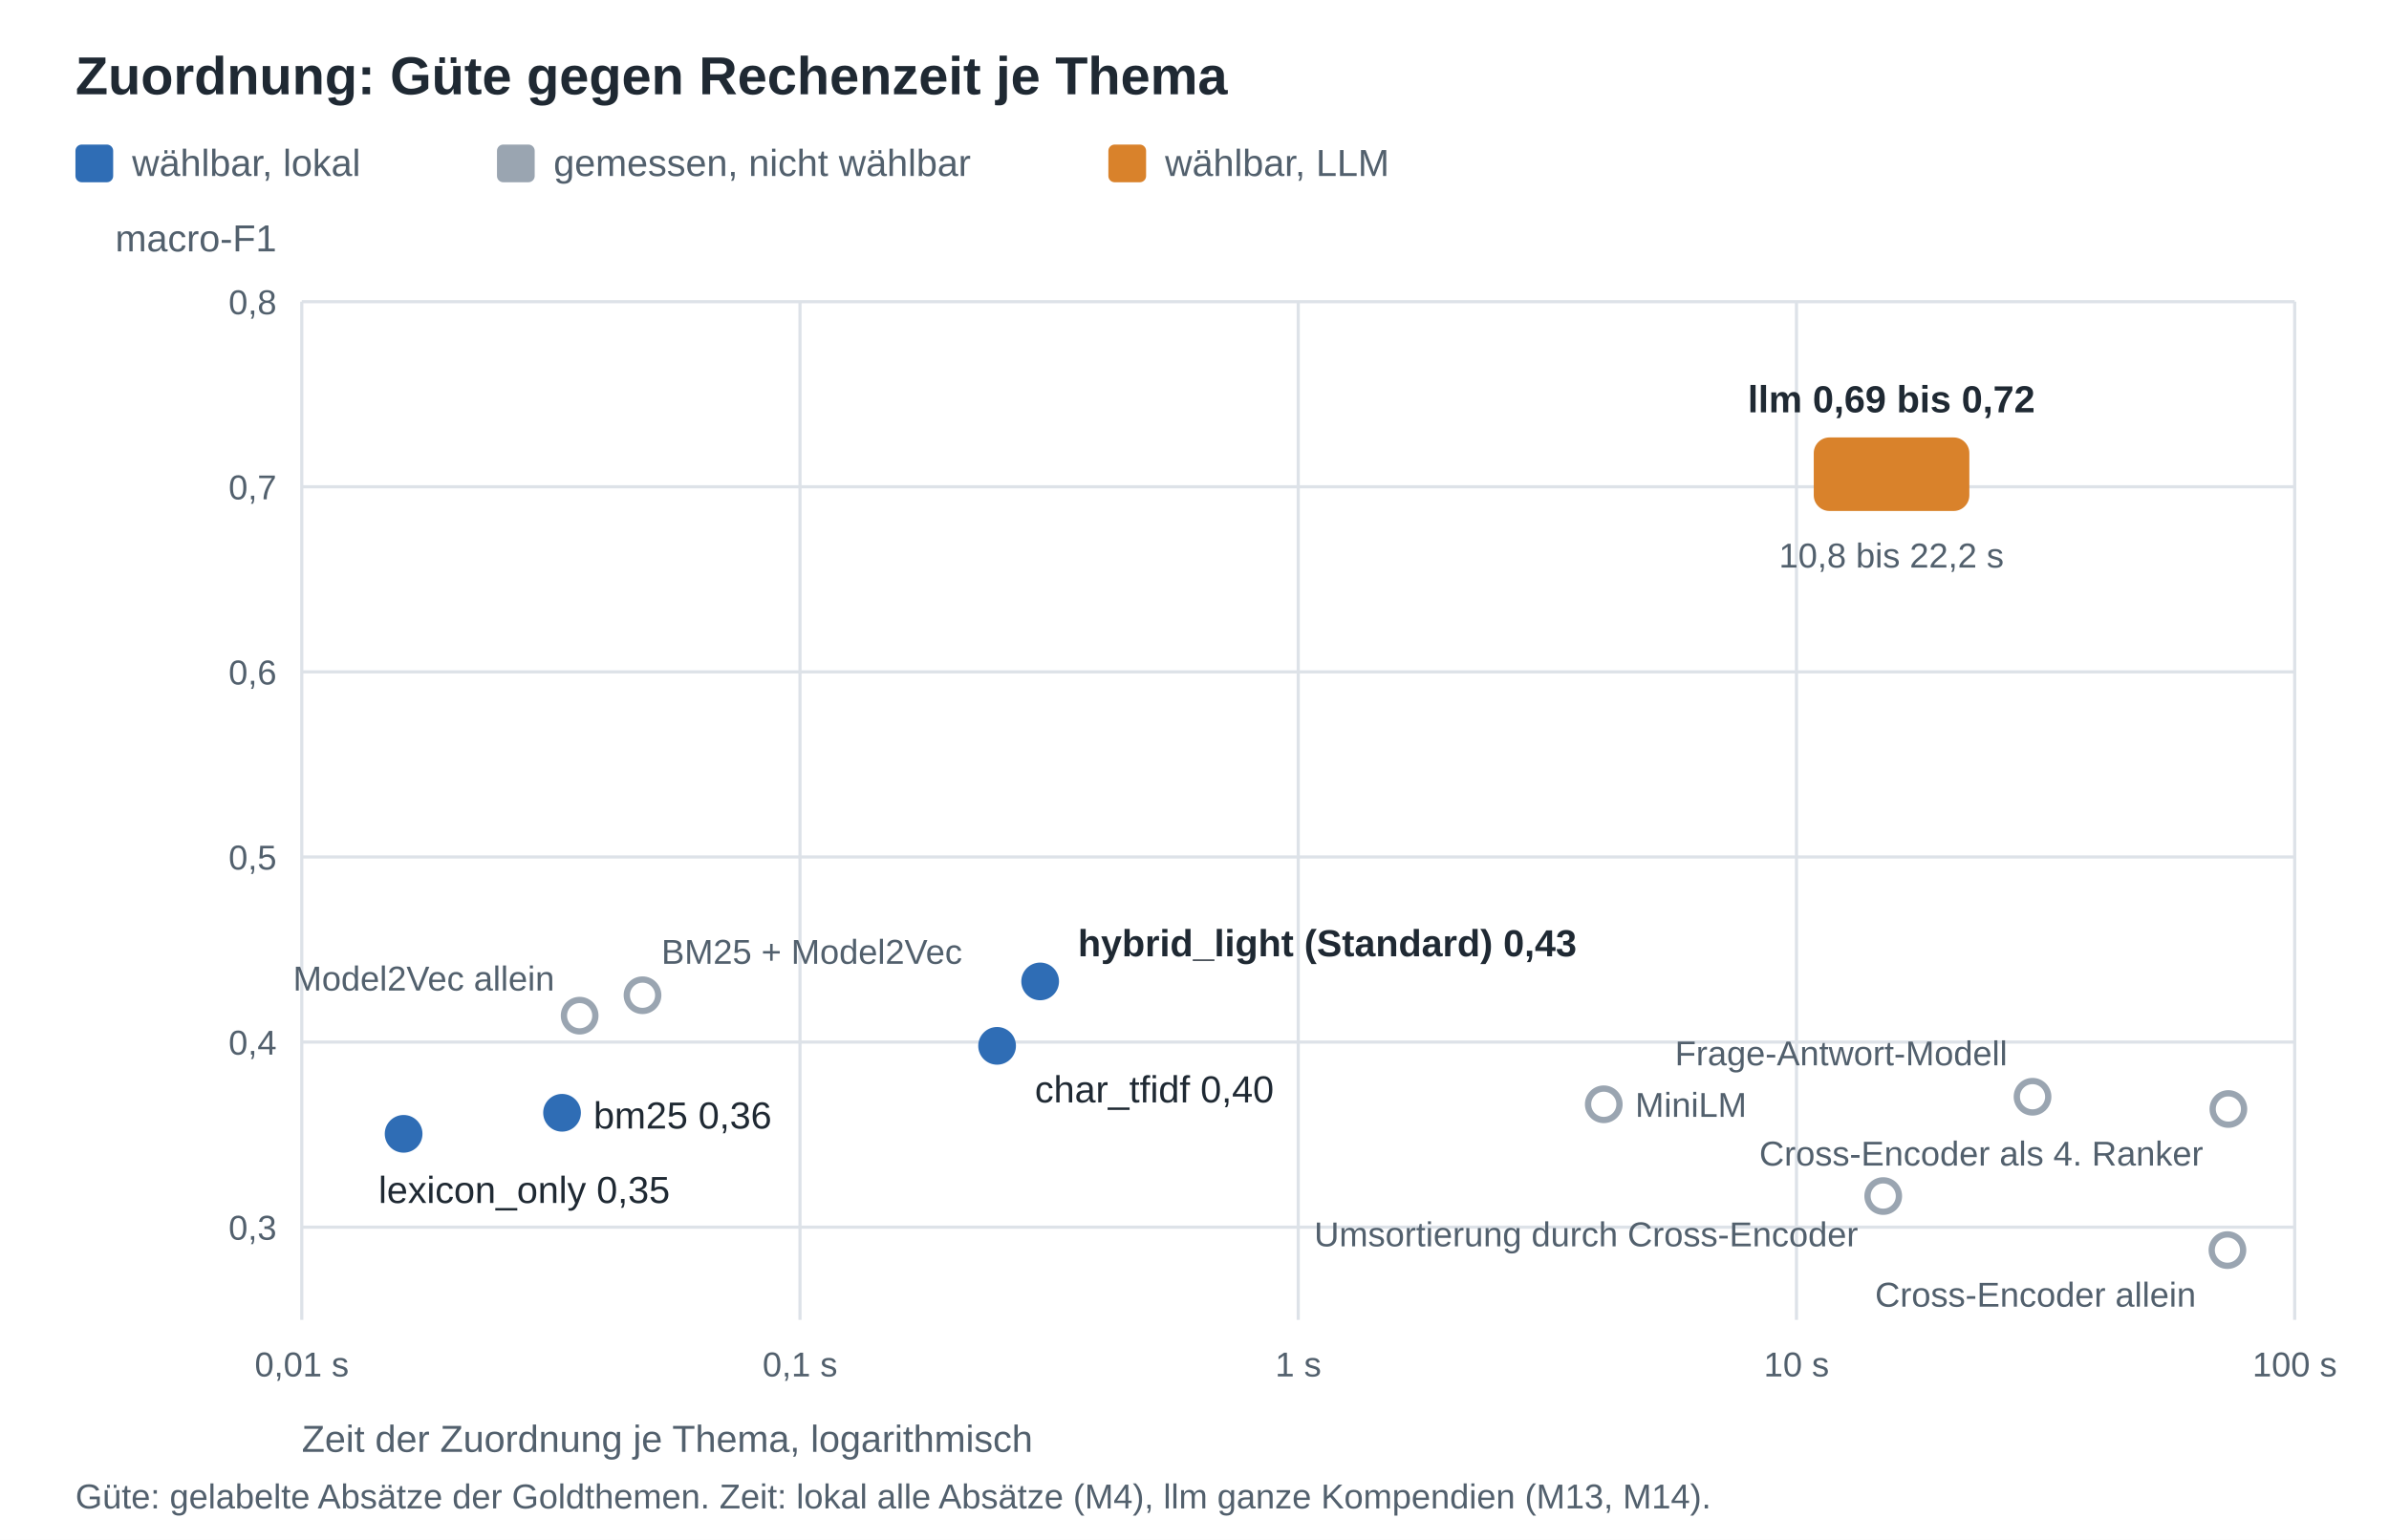
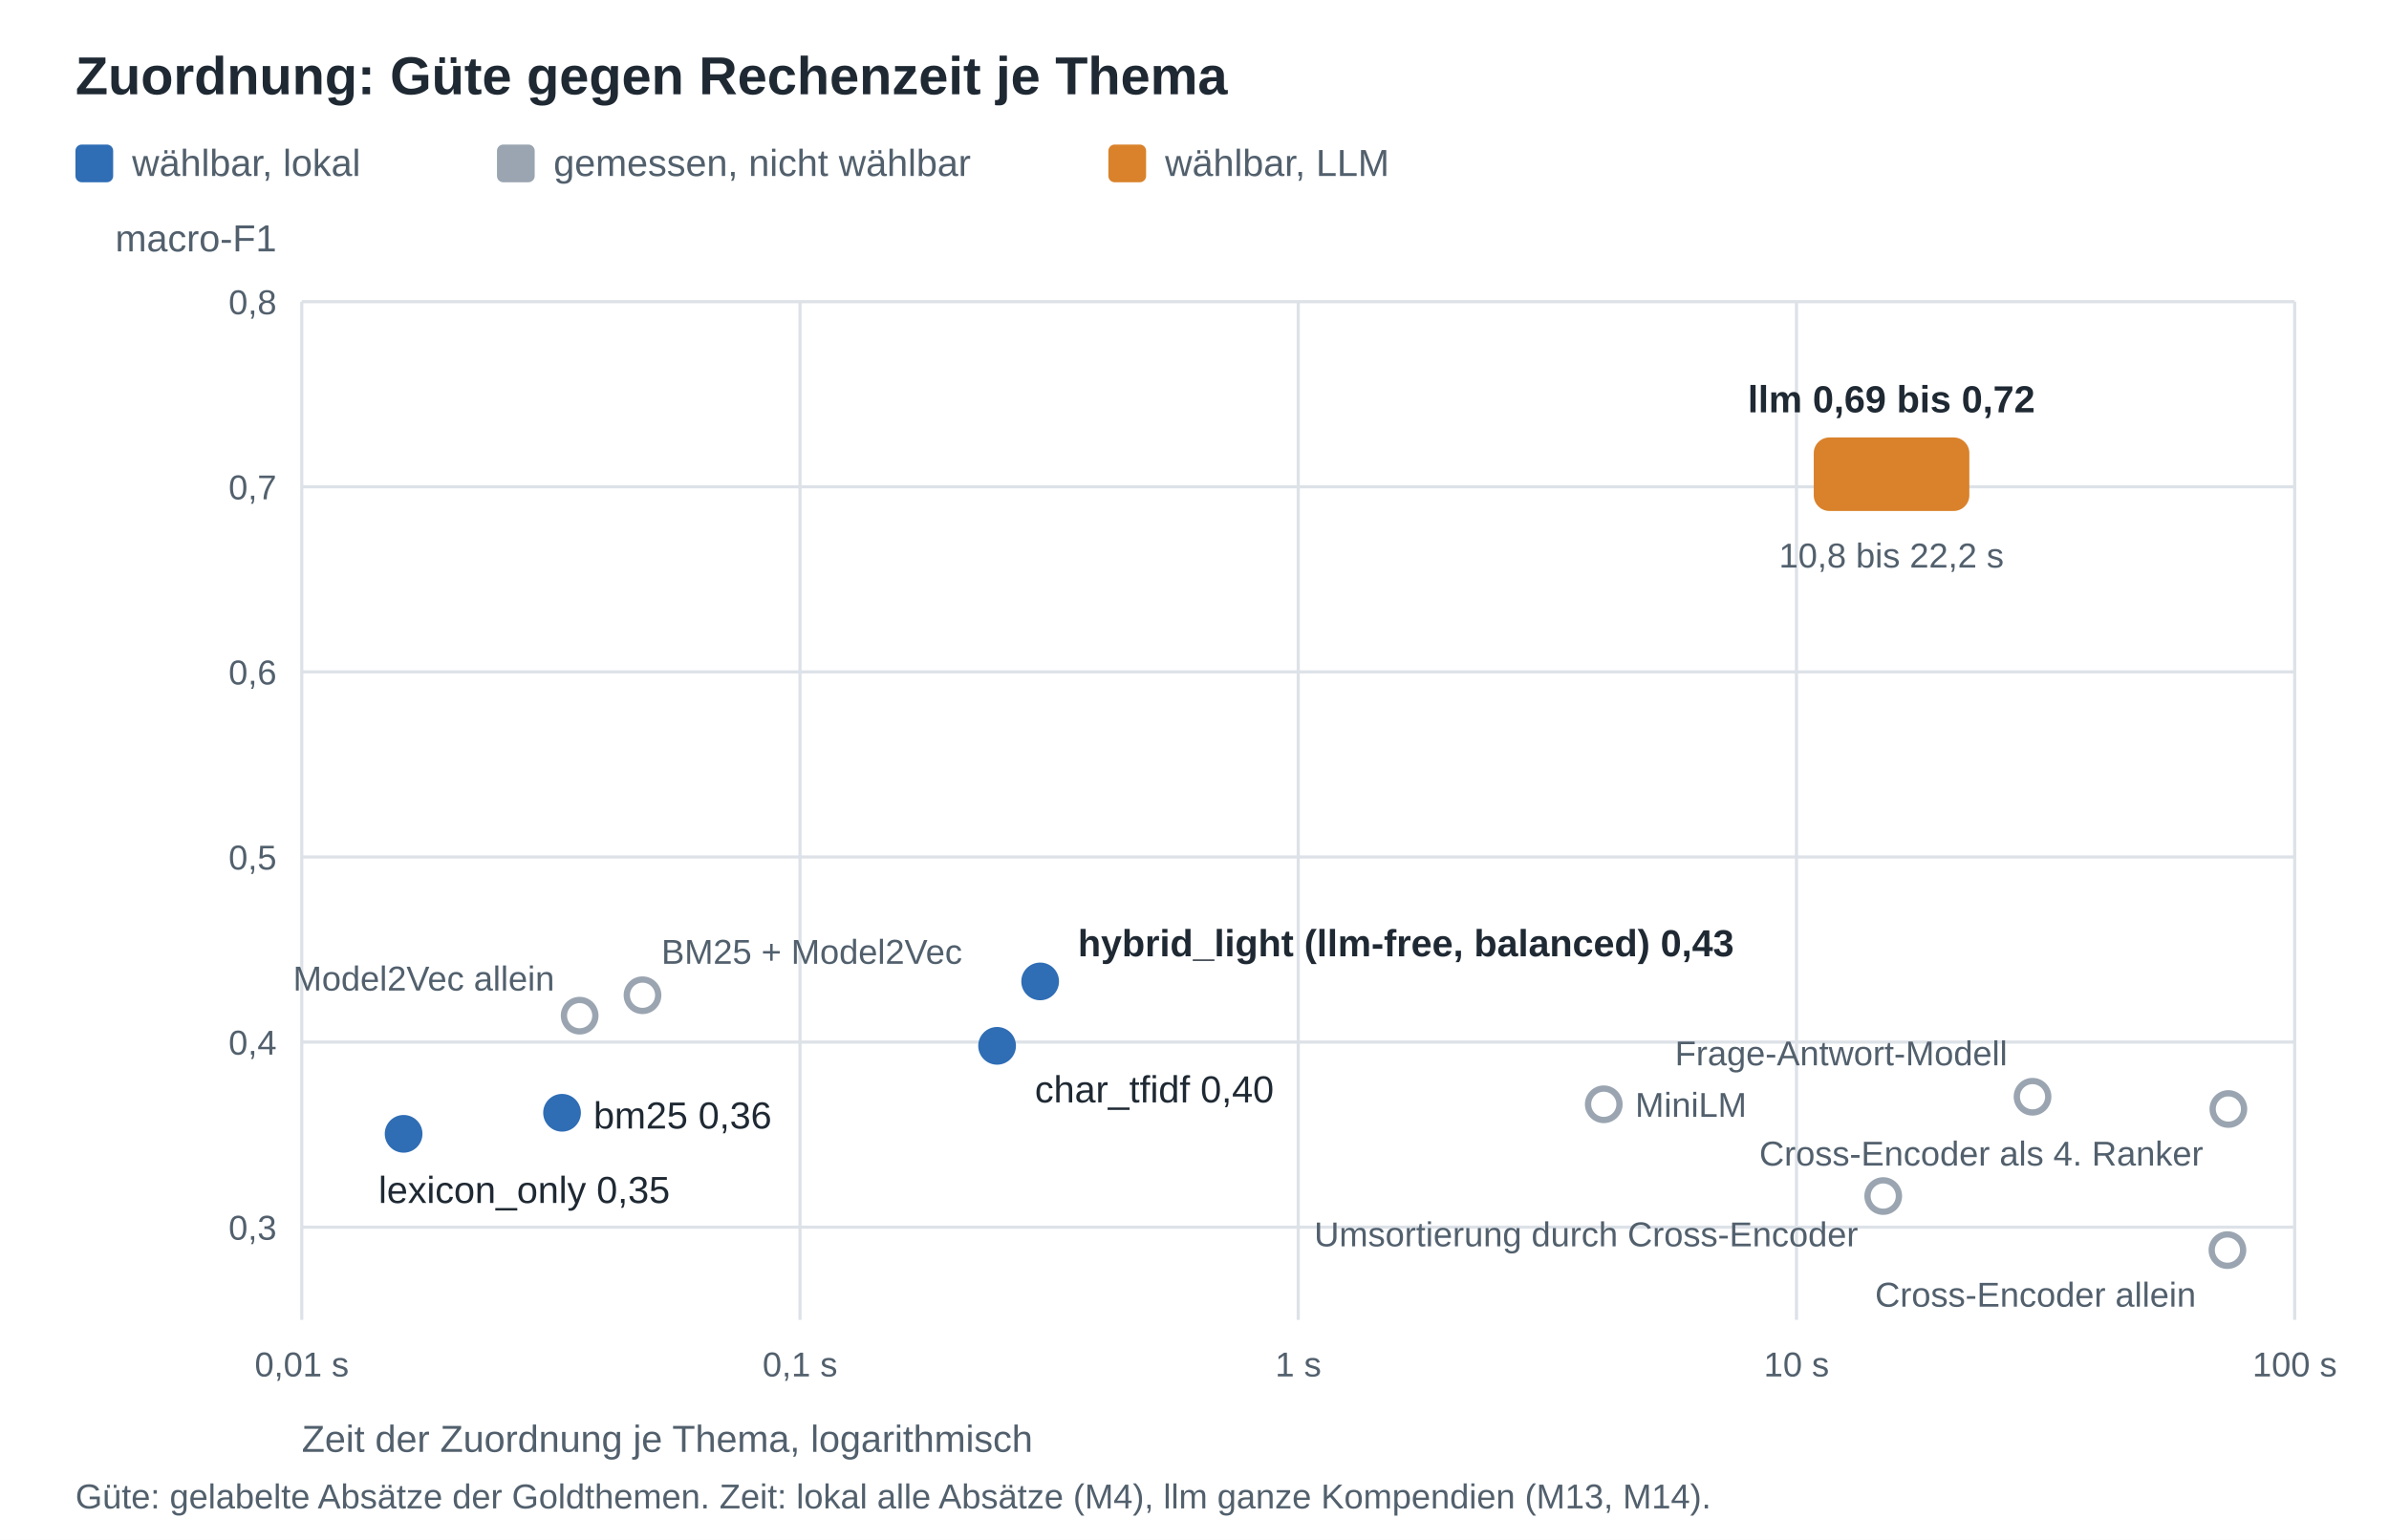
<svg xmlns="http://www.w3.org/2000/svg" width="760" height="490" viewBox="0 0 760 490" font-family="Segoe UI, Helvetica Neue, Arial, sans-serif" role="img" aria-label="Güte gegen Zeit der Zuordnung">
  <rect width="760" height="490" fill="#ffffff" />
  <text x="24.0" y="30.0" font-size="17" fill="#1f2933" text-anchor="start" font-weight="600">Zuordnung: Güte gegen Rechenzeit je Thema</text>
  <rect x="24.0" y="46.0" width="12.0" height="12.0" rx="2" fill="#2f6db5" stroke="none" stroke-width="1" />
  <text x="42.0" y="56.0" font-size="12" fill="#52606d" text-anchor="start" font-weight="normal">wählbar, lokal</text>
  <rect x="158.1" y="46.0" width="12.0" height="12.0" rx="2" fill="#9aa5b1" stroke="none" stroke-width="1" />
  <text x="176.1" y="56.0" font-size="12" fill="#52606d" text-anchor="start" font-weight="normal">gemessen, nicht wählbar</text>
  <rect x="352.6" y="46.0" width="12.0" height="12.0" rx="2" fill="#d9822b" stroke="none" stroke-width="1" />
  <text x="370.6" y="56.0" font-size="12" fill="#52606d" text-anchor="start" font-weight="normal">wählbar, LLM</text>
  <line x1="96.0" y1="96.0" x2="96.0" y2="420.0" stroke="#dde2e8" stroke-width="1" />
  <text x="96.0" y="438.0" font-size="11" fill="#52606d" text-anchor="middle" font-weight="normal">0,01 s</text>
  <line x1="254.5" y1="96.0" x2="254.5" y2="420.0" stroke="#dde2e8" stroke-width="1" />
  <text x="254.5" y="438.0" font-size="11" fill="#52606d" text-anchor="middle" font-weight="normal">0,1 s</text>
  <line x1="413.0" y1="96.0" x2="413.0" y2="420.0" stroke="#dde2e8" stroke-width="1" />
  <text x="413.0" y="438.0" font-size="11" fill="#52606d" text-anchor="middle" font-weight="normal">1 s</text>
  <line x1="571.5" y1="96.0" x2="571.5" y2="420.0" stroke="#dde2e8" stroke-width="1" />
  <text x="571.5" y="438.0" font-size="11" fill="#52606d" text-anchor="middle" font-weight="normal">10 s</text>
  <line x1="730.0" y1="96.0" x2="730.0" y2="420.0" stroke="#dde2e8" stroke-width="1" />
  <text x="730.0" y="438.0" font-size="11" fill="#52606d" text-anchor="middle" font-weight="normal">100 s</text>
  <line x1="96.0" y1="390.5" x2="730.0" y2="390.5" stroke="#dde2e8" stroke-width="1" />
  <text x="88.0" y="394.5" font-size="11" fill="#52606d" text-anchor="end" font-weight="normal">0,3</text>
  <line x1="96.0" y1="331.6" x2="730.0" y2="331.6" stroke="#dde2e8" stroke-width="1" />
  <text x="88.0" y="335.6" font-size="11" fill="#52606d" text-anchor="end" font-weight="normal">0,4</text>
  <line x1="96.0" y1="272.7" x2="730.0" y2="272.7" stroke="#dde2e8" stroke-width="1" />
  <text x="88.0" y="276.7" font-size="11" fill="#52606d" text-anchor="end" font-weight="normal">0,5</text>
  <line x1="96.0" y1="213.8" x2="730.0" y2="213.8" stroke="#dde2e8" stroke-width="1" />
  <text x="88.0" y="217.8" font-size="11" fill="#52606d" text-anchor="end" font-weight="normal">0,6</text>
  <line x1="96.0" y1="154.9" x2="730.0" y2="154.9" stroke="#dde2e8" stroke-width="1" />
  <text x="88.0" y="158.9" font-size="11" fill="#52606d" text-anchor="end" font-weight="normal">0,7</text>
  <line x1="96.0" y1="96.0" x2="730.0" y2="96.0" stroke="#dde2e8" stroke-width="1" />
  <text x="88.0" y="100.0" font-size="11" fill="#52606d" text-anchor="end" font-weight="normal">0,8</text>
  <text x="96.0" y="462.0" font-size="12" fill="#52606d" text-anchor="start" font-weight="normal">Zeit der Zuordnung je Thema, logarithmisch</text>
  <text x="88.0" y="80.0" font-size="12" fill="#52606d" text-anchor="end" font-weight="normal">macro-F1</text>
  <circle cx="184.4" cy="323.2" r="5" fill="#ffffff" stroke="#9aa5b1" stroke-width="2" />
  <text x="176.4" y="315.2" font-size="11" fill="#52606d" text-anchor="end" font-weight="normal">Model2Vec allein</text>
  <circle cx="204.4" cy="316.7" r="5" fill="#ffffff" stroke="#9aa5b1" stroke-width="2" />
  <text x="210.4" y="306.7" font-size="11" fill="#52606d" text-anchor="start" font-weight="normal">BM25 + Model2Vec</text>
  <circle cx="510.2" cy="351.4" r="5" fill="#ffffff" stroke="#9aa5b1" stroke-width="2" />
  <text x="520.2" y="355.4" font-size="11" fill="#52606d" text-anchor="start" font-weight="normal">MiniLM</text>
  <circle cx="646.6" cy="349.0" r="5" fill="#ffffff" stroke="#9aa5b1" stroke-width="2" />
  <text x="638.6" y="339.0" font-size="11" fill="#52606d" text-anchor="end" font-weight="normal">Frage-Antwort-Modell</text>
  <circle cx="708.6" cy="397.8" r="5" fill="#ffffff" stroke="#9aa5b1" stroke-width="2" />
  <text x="698.6" y="415.8" font-size="11" fill="#52606d" text-anchor="end" font-weight="normal">Cross-Encoder allein</text>
  <circle cx="599.1" cy="380.6" r="5" fill="#ffffff" stroke="#9aa5b1" stroke-width="2" />
  <text x="591.1" y="396.6" font-size="11" fill="#52606d" text-anchor="end" font-weight="normal">Umsortierung durch Cross-Encoder</text>
  <circle cx="708.9" cy="352.9" r="5" fill="#ffffff" stroke="#9aa5b1" stroke-width="2" />
  <text x="700.9" y="370.9" font-size="11" fill="#52606d" text-anchor="end" font-weight="normal">Cross-Encoder als 4. Ranker</text>
  <circle cx="128.4" cy="360.8" r="6" fill="#2f6db5" stroke="none" stroke-width="1" />
  <text x="120.4" y="382.8" font-size="12" fill="#1f2933" text-anchor="start" font-weight="normal">lexicon_only 0,35</text>
  <circle cx="178.8" cy="354.1" r="6" fill="#2f6db5" stroke="none" stroke-width="1" />
  <text x="188.8" y="359.1" font-size="12" fill="#1f2933" text-anchor="start" font-weight="normal">bm25 0,36</text>
  <circle cx="317.2" cy="332.8" r="6" fill="#2f6db5" stroke="none" stroke-width="1" />
  <text x="329.2" y="350.8" font-size="12" fill="#1f2933" text-anchor="start" font-weight="normal">char_tfidf 0,40</text>
  <circle cx="330.9" cy="312.3" r="6" fill="#2f6db5" stroke="none" stroke-width="1" />
-   <text x="342.9" y="304.3" font-size="12" fill="#1f2933" text-anchor="start" font-weight="600">hybrid_light (Standard) 0,43</text>
+   <text x="342.9" y="304.3" font-size="12" fill="#1f2933" text-anchor="start" font-weight="600">hybrid_light (llm-free, balanced) 0,43</text>
  <rect x="577.0" y="139.2" width="49.5" height="23.4" rx="5" fill="#d9822b" stroke="none" stroke-width="1" />
  <text x="601.7" y="131.2" font-size="12" fill="#1f2933" text-anchor="middle" font-weight="600">llm 0,69 bis 0,72</text>
  <text x="601.7" y="180.6" font-size="11" fill="#52606d" text-anchor="middle" font-weight="normal">10,8 bis 22,2 s</text>
  <text x="24.0" y="480.0" font-size="11" fill="#52606d" text-anchor="start" font-weight="normal">Güte: gelabelte Absätze der Goldthemen. Zeit: lokal alle Absätze (M4), llm ganze Kompendien (M13, M14).</text>
</svg>
